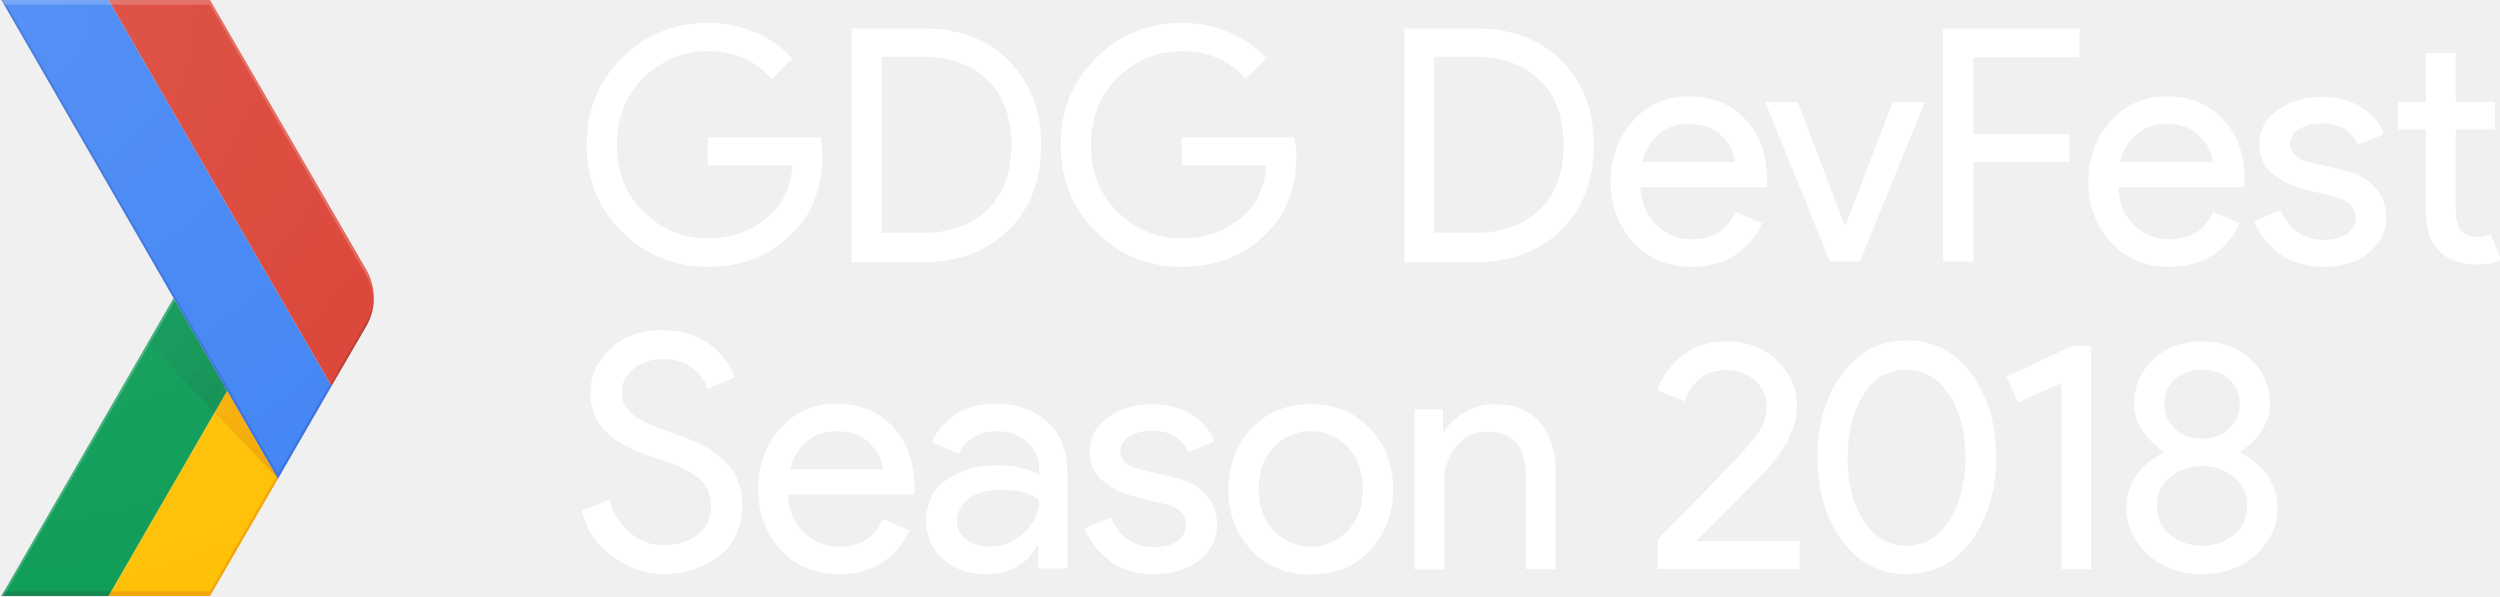
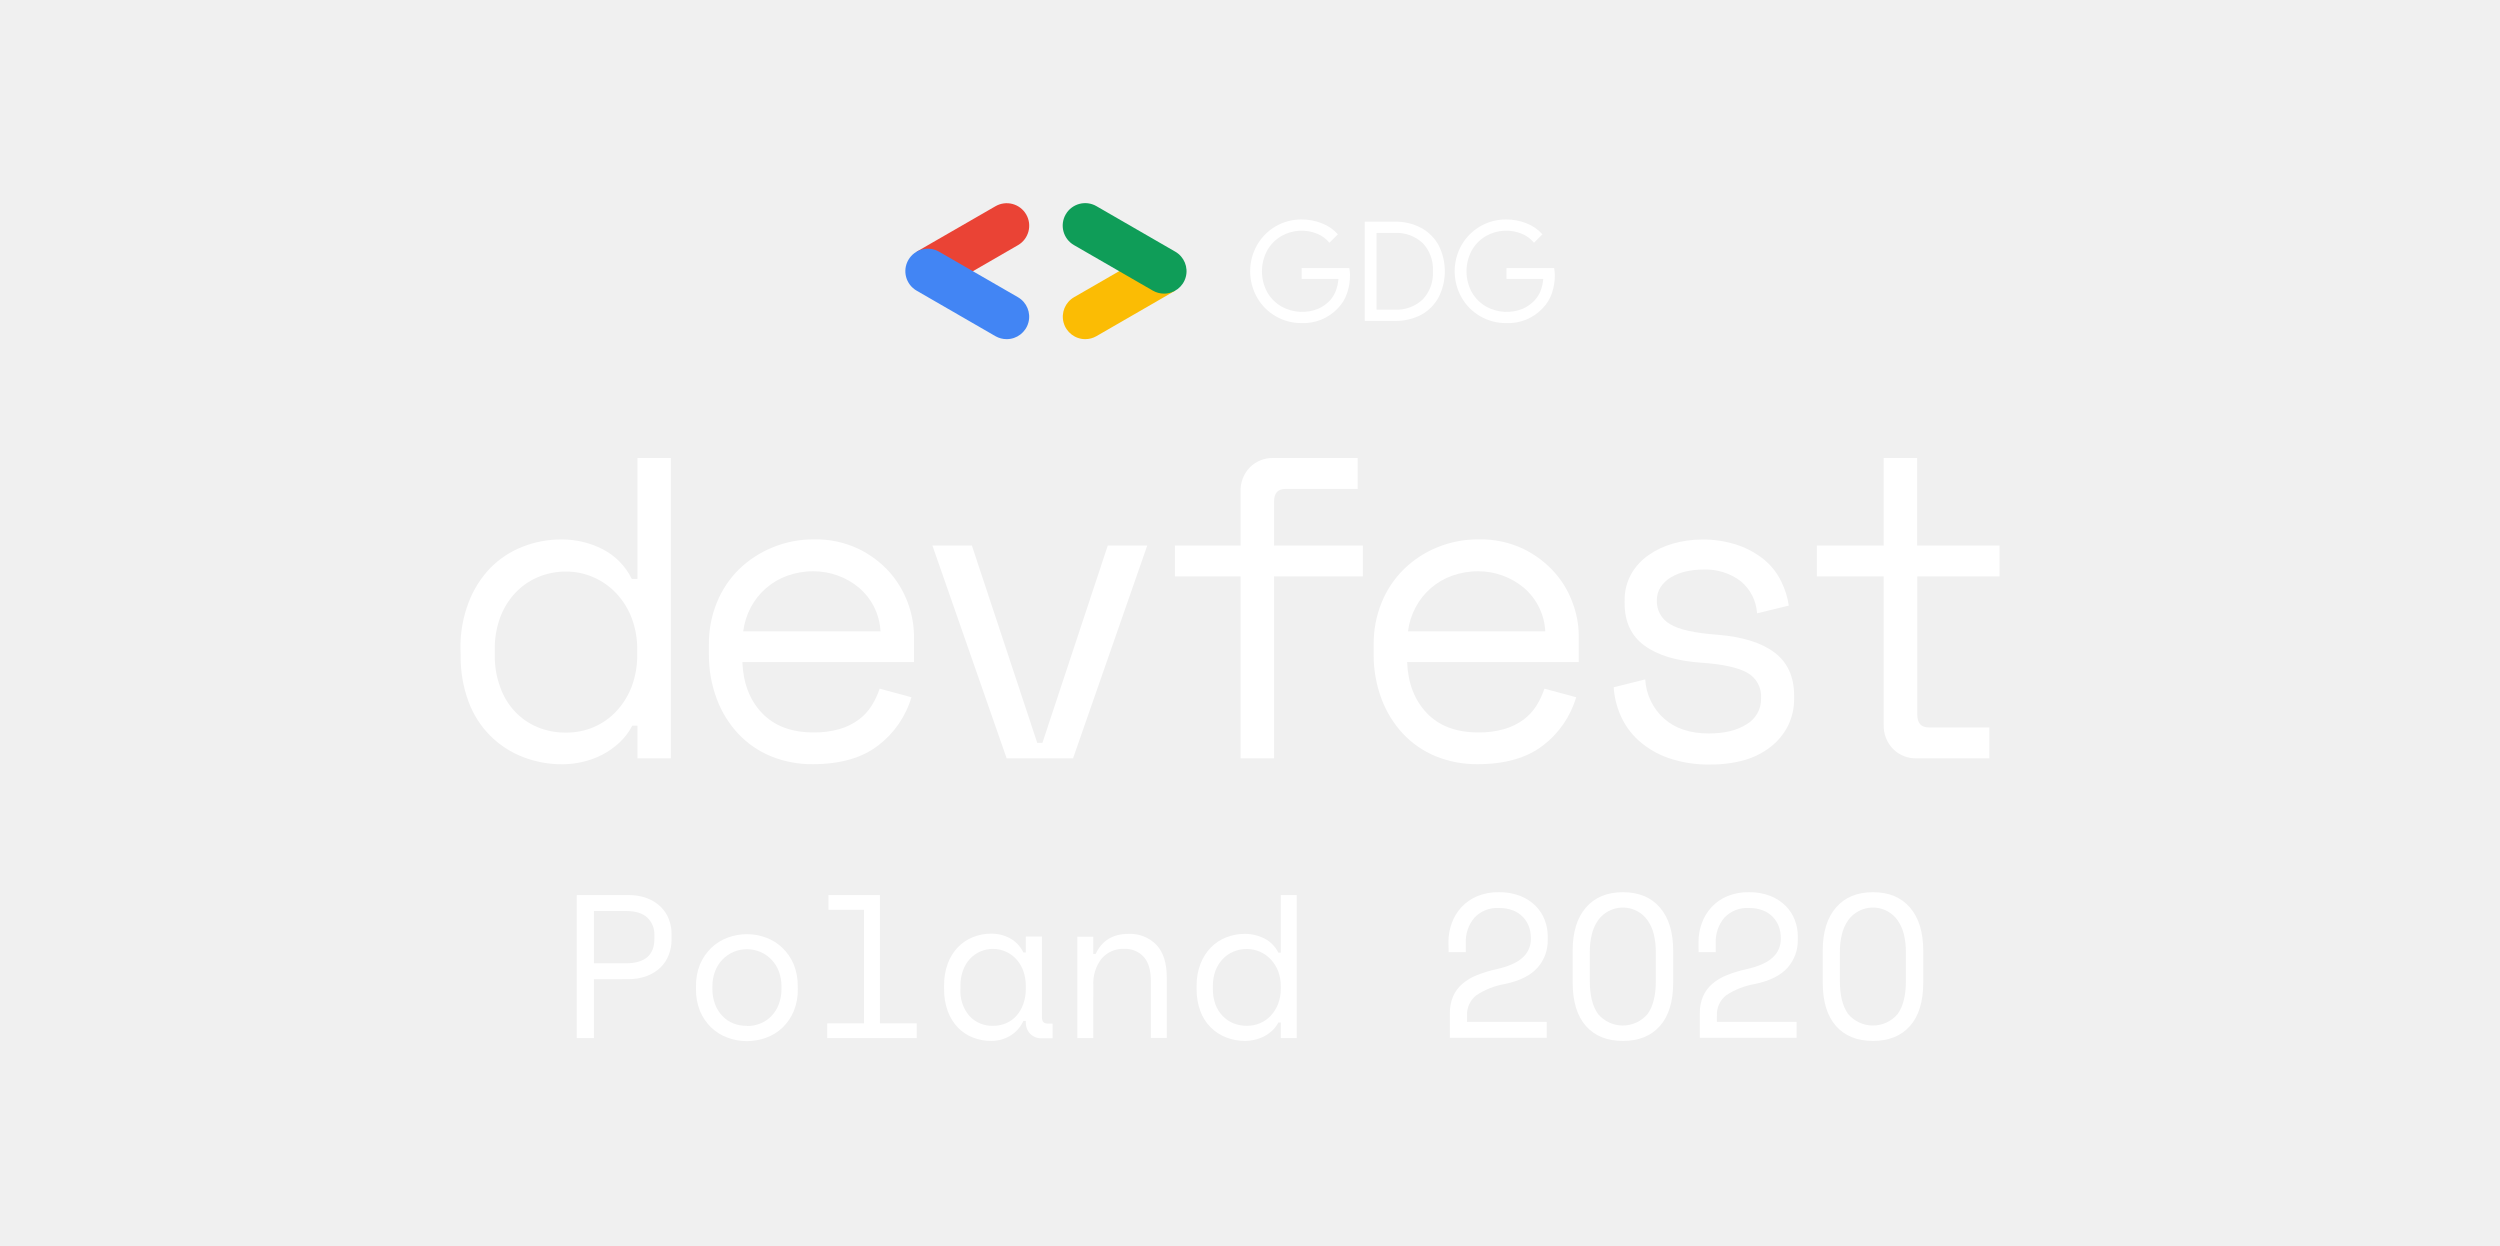
- <svg xmlns="http://www.w3.org/2000/svg" id="Layer_4" width="536.9" height="128">
-   <style>.st0{fill:none}.st5{opacity:.2;enable-background:new}.st13,.st5{fill:#fff}</style>
-   <g id="XMLID_2_">
-     <g id="XMLID_3_">
-       <g id="XMLID_4_">
-         <path id="XMLID_33_" d="M78.7 58L45.1 0H.3l37 64-37 64h44.8l33.5-58c2.2-3.7 2.2-8.3.1-12z" class="st0" />
-         <path id="XMLID_32_" fill="#ffc107" d="M59.4 102.3L48.8 83.9 23.3 128h21.8l14.6-25.2z" />
-         <path id="XMLID_31_" d="M78.7 58L45.1 0H.3l37 64-37 64h44.8l33.5-58c2.2-3.7 2.2-8.3.1-12z" class="st0" />
-         <path id="XMLID_30_" fill="#0f9d58" d="M37.3 64l11.5 19.9L23.3 128H.3z" />
-         <path id="XMLID_29_" d="M78.7 58L45.1 0H.3l37 64-37 64h44.8l33.5-58c2.2-3.7 2.2-8.3.1-12z" class="st0" />
-         <path id="XMLID_28_" fill="#bf360c" d="M45.1 127H23.8l-.5 1h21.8l14.6-25.2-.3-.5z" opacity=".2" />
-         <path id="XMLID_27_" d="M78.7 58L45.1 0H.3l37 64-37 64h44.8l33.5-58c2.2-3.7 2.2-8.3.1-12z" class="st0" />
-         <path id="XMLID_26_" fill="#263238" d="M.8 127l-.5 1h23l.5-1z" opacity=".2" />
-         <path id="XMLID_25_" d="M78.7 58L45.1 0H.3l37 64-37 64h44.8l33.5-58c2.2-3.7 2.2-8.3.1-12z" class="st0" />
-         <path id="XMLID_24_" d="M.3 128h.5l36.8-63.5-.3-.5z" class="st5" />
-         <path id="XMLID_23_" d="M78.7 58L45.1 0H.3l37 64-37 64h44.8l33.5-58c2.2-3.7 2.2-8.3.1-12z" class="st0" />
-         <radialGradient id="XMLID_34_" cx="59.537" cy="27.626" r="44.264" gradientTransform="matrix(1 0 0 -1 0 130)" gradientUnits="userSpaceOnUse">
-           <stop offset="0" stop-color="#bf360c" stop-opacity=".2" />
-           <stop offset="1" stop-color="#bf360c" stop-opacity=".02" />
-         </radialGradient>
-         <path id="XMLID_22_" fill="url(#XMLID_34_)" d="M59.7 102.8L48.8 83.9l-2.7 4.6z" />
-         <path id="XMLID_21_" d="M78.7 58L45.1 0H.3l37 64-37 64h44.8l33.5-58c2.2-3.7 2.2-8.3.1-12z" class="st0" />
-         <radialGradient id="XMLID_35_" cx="59.411" cy="27.346" r="44.623" gradientTransform="matrix(1 0 0 -1 0 130)" gradientUnits="userSpaceOnUse">
-           <stop offset="0" stop-color="#263238" stop-opacity=".2" />
-           <stop offset="1" stop-color="#263238" stop-opacity=".02" />
-         </radialGradient>
-         <path id="XMLID_20_" fill="url(#XMLID_35_)" d="M46.1 88.5l2.7-4.6L37.3 64l-5.5 9.5z" />
-         <path id="XMLID_19_" d="M78.7 58L45.1 0H.3l37 64-37 64h44.8l33.5-58c2.2-3.7 2.2-8.3.1-12z" class="st0" />
-         <g id="XMLID_16_">
-           <g id="XMLID_17_">
-             <path id="XMLID_18_" fill="#4285f4" d="M23.3 0H.3l59.4 102.8 11.5-19.9z" />
-           </g>
-         </g>
-         <path id="XMLID_15_" d="M78.7 58L45.1 0H.3l37 64-37 64h44.8l33.5-58c2.2-3.7 2.2-8.3.1-12z" class="st0" />
-         <path id="XMLID_14_" fill="#db4437" d="M78.7 70c2.1-3.7 2.1-8.3 0-12L45.1 0H23.3l47.9 82.9L78.7 70z" />
-         <path id="XMLID_13_" d="M78.7 58L45.1 0H.3l37 64-37 64h44.8l33.5-58c2.2-3.7 2.2-8.3.1-12z" class="st0" />
-         <path id="XMLID_12_" fill="#1a237e" d="M71.2 82.9l-.3-.5-11.2 19.4L.8 0H.3l59.4 102.8 11.5-19.9z" opacity=".2" />
-         <path id="XMLID_11_" d="M78.7 58L45.1 0H.3l37 64-37 64h44.8l33.5-58c2.2-3.7 2.2-8.3.1-12z" class="st0" />
-         <path id="XMLID_10_" d="M45.1 1l33.5 58c1 1.7 1.5 3.6 1.6 5.5.1-2.2-.4-4.5-1.6-6.5L45.1 0H.3l.6 1h44.2z" class="st5" />
-         <path id="XMLID_9_" d="M78.7 58L45.1 0H.3l37 64-37 64h44.8l33.5-58c2.2-3.7 2.2-8.3.1-12z" class="st0" />
-         <path id="XMLID_8_" fill="#3e2723" d="M71.2 82.9L78.7 70c1.2-2 1.7-4.3 1.6-6.5-.1 1.9-.6 3.8-1.6 5.5L71 82.4l.2.5z" opacity=".2" />
-         <path id="XMLID_6_" d="M78.7 58L45.1 0H.3l37 64-37 64h44.8l33.5-58c2.2-3.7 2.2-8.3.1-12z" class="st0" />
-         <radialGradient id="XMLID_36_" cx="-.74" cy="129" r="134.35" gradientTransform="matrix(1 0 0 -1 0 130)" gradientUnits="userSpaceOnUse">
-           <stop offset="0" stop-color="#fff" stop-opacity=".1" />
-           <stop offset="1" stop-color="#fff" stop-opacity="0" />
-         </radialGradient>
-         <path id="XMLID_5_" fill="url(#XMLID_36_)" d="M78.7 58L45.1 0H.3l37 64-37 64h44.8l33.5-58c2.2-3.7 2.2-8.3.1-12z" />
-       </g>
-     </g>
-   </g>
-   <g id="XMLID_1_">
-     <path d="M176.6 33.2c0 7-2.1 12.6-6.2 16.7-4.7 4.9-10.9 7.4-18.4 7.4-7.2 0-13.4-2.5-18.4-7.5-5.1-5-7.6-11.2-7.6-18.7s2.5-13.6 7.6-18.7c5.1-5 11.2-7.5 18.4-7.5 3.6 0 7 .7 10.3 2.1 3.3 1.4 5.9 3.3 7.8 5.6l-4.4 4.4c-3.3-4-7.9-6-13.7-6-5.3 0-9.8 1.9-13.7 5.6-3.8 3.7-5.8 8.5-5.8 14.5 0 5.9 1.9 10.7 5.8 14.5 3.9 3.7 8.4 5.6 13.7 5.6 5.6 0 10.3-1.9 14-5.6 2.4-2.4 3.8-5.8 4.2-10.1H152v-6h24.3c.1 1.2.3 2.5.3 3.7zM182.9 56.2V6.1h15.3c7.7 0 13.9 2.3 18.5 7 4.6 4.6 6.9 10.7 6.9 18.1s-2.3 13.5-6.9 18.1c-4.6 4.6-10.8 7-18.5 7h-15.3zm6.5-6.2h8.9c5.8 0 10.4-1.7 13.8-5 3.4-3.3 5.1-8 5.1-13.9s-1.7-10.6-5.1-13.9c-3.4-3.3-8-5-13.8-5h-8.9V50zM278.4 33.2c0 7-2.1 12.6-6.2 16.7-4.7 4.9-10.9 7.4-18.4 7.4-7.2 0-13.4-2.5-18.4-7.5-5.1-5-7.6-11.2-7.6-18.7s2.5-13.6 7.6-18.7c5.1-5 11.2-7.5 18.4-7.5 3.6 0 7 .7 10.3 2.1 3.3 1.4 5.9 3.3 7.8 5.6l-4.4 4.4c-3.3-4-7.9-6-13.7-6-5.3 0-9.8 1.9-13.7 5.6-3.8 3.7-5.8 8.5-5.8 14.5 0 5.9 1.9 10.7 5.8 14.5 3.9 3.7 8.4 5.6 13.7 5.6 5.6 0 10.3-1.9 14-5.6 2.4-2.4 3.8-5.8 4.2-10.1h-18.2v-6H278c.2 1.2.4 2.5.4 3.7zM301.6 56.2V6.1h15.3c7.7 0 13.9 2.3 18.5 7 4.6 4.6 6.9 10.7 6.9 18.1s-2.3 13.5-6.9 18.1c-4.6 4.6-10.8 7-18.5 7h-15.3zM308 50h8.9c5.8 0 10.4-1.7 13.8-5 3.4-3.3 5.1-8 5.1-13.9s-1.7-10.6-5.1-13.9c-3.4-3.3-8-5-13.8-5H308V50zM363.4 57.3c-5.2 0-9.4-1.7-12.6-5.2-3.2-3.5-4.9-7.8-4.9-13.1 0-5 1.6-9.3 4.7-12.9 3.1-3.6 7.2-5.4 12.1-5.4 5.1 0 9.2 1.7 12.2 5 3.1 3.3 4.6 7.7 4.6 13.3l-.1 1.2h-27.1c.2 3.5 1.3 6.2 3.5 8.2 2.1 2 4.6 3 7.5 3 4.6 0 7.7-2 9.4-5.9l5.7 2.4c-1.1 2.7-3 4.9-5.5 6.7-2.6 1.8-5.8 2.7-9.5 2.7zm9.2-22.4c-.1-2-1-3.8-2.7-5.6-1.7-1.8-4.1-2.7-7.4-2.7-2.4 0-4.4.7-6.2 2.2-1.8 1.5-3 3.5-3.6 6h19.9zM393 56.2l-13.9-34.3h7l10.1 26.6h.1l10.2-26.6h6.9l-14 34.3H393zM423.7 56.2h-6.4V6.1h29.3v6.2h-22.8v16.5h20.6v6h-20.6v21.4zM466 57.3c-5.2 0-9.4-1.7-12.6-5.2-3.2-3.5-4.9-7.8-4.9-13.1 0-5 1.6-9.3 4.7-12.9 3.2-3.6 7.2-5.4 12.1-5.4 5.1 0 9.2 1.7 12.2 5 3.1 3.3 4.6 7.7 4.6 13.3l-.1 1.2h-27.1c.2 3.5 1.3 6.2 3.5 8.2 2.1 2 4.6 3 7.5 3 4.6 0 7.7-2 9.4-5.9l5.7 2.4c-1.1 2.7-3 4.9-5.5 6.7-2.7 1.8-5.8 2.7-9.5 2.7zm9.2-22.4c-.1-2-1-3.8-2.7-5.6-1.7-1.8-4.1-2.7-7.4-2.7-2.4 0-4.4.7-6.2 2.2-1.8 1.5-3 3.5-3.6 6h19.9zM499.1 57.3c-3.8 0-7-.9-9.5-2.8s-4.3-4.2-5.5-7l5.7-2.4c1.8 4.3 4.9 6.4 9.3 6.4 2 0 3.7-.4 4.9-1.3 1.3-.9 1.9-2.1 1.9-3.5 0-2.2-1.6-3.8-4.7-4.5l-6.9-1.7c-2.2-.6-4.3-1.6-6.2-3.2-2-1.6-2.9-3.7-2.9-6.3 0-3 1.3-5.5 4-7.4 2.7-1.9 5.9-2.8 9.6-2.8 3 0 5.7.7 8.1 2.1 2.4 1.4 4.1 3.3 5.1 5.9l-5.6 2.3c-1.3-3-3.9-4.6-7.8-4.6-1.9 0-3.5.4-4.8 1.2-1.3.8-2 1.9-2 3.2 0 2 1.5 3.3 4.5 4l6.8 1.6c3.2.7 5.6 2 7.1 3.9 1.5 1.8 2.3 3.9 2.3 6.2 0 3.1-1.3 5.6-3.8 7.7-2.3 2-5.6 3-9.6 3zM532 56.8c-3.6 0-6.3-1-8.2-2.9-1.9-1.9-2.8-4.6-2.8-8.1v-18h-6v-5.9h6V11.4h6.4v10.5h8.4v5.9h-8.4v17.5c0 3.7 1.5 5.6 4.6 5.6 1.2 0 2.1-.2 2.9-.6l2.2 5.5c-1.3.7-3 1-5.1 1zM142.5 123.3c-3.6 0-7.2-1.2-10.7-3.6-3.5-2.4-5.8-5.7-6.8-10l5.9-2.4c.7 2.8 2.1 5.1 4.3 7 2.2 1.9 4.6 2.8 7.3 2.8 2.8 0 5.2-.7 7.2-2.2 2-1.5 3-3.5 3-6 0-2.8-1-5-3-6.5s-5.1-2.9-9.4-4.2c-4.4-1.4-7.8-3.2-10.1-5.4s-3.4-5.1-3.4-8.5c0-3.6 1.4-6.7 4.3-9.4 2.8-2.7 6.6-4 11.1-4 4.2 0 7.7 1.1 10.4 3.2s4.4 4.4 5.2 7l-5.9 2.4c-.4-1.6-1.5-3.1-3.1-4.4-1.7-1.4-3.8-2-6.4-2-2.5 0-4.6.7-6.3 2.1-1.8 1.4-2.6 3.1-2.6 5.1 0 1.9.8 3.4 2.4 4.7 1.6 1.3 4 2.4 7.1 3.5 2.5.8 4.5 1.6 6.2 2.3 1.7.7 3.3 1.7 5 3 1.7 1.2 3 2.8 3.9 4.6.9 1.8 1.3 4 1.3 6.4 0 2.4-.5 4.6-1.5 6.5-1 1.9-2.3 3.4-4 4.5-1.7 1.1-3.4 2-5.4 2.6-2.1.6-4 .9-6 .9zM180.3 123.3c-5.2 0-9.4-1.7-12.6-5.2-3.2-3.5-4.9-7.8-4.9-13.1 0-5 1.6-9.3 4.7-12.9 3.1-3.6 7.2-5.4 12.1-5.4 5.1 0 9.2 1.7 12.2 5 3.1 3.3 4.6 7.7 4.6 13.3l-.1 1.2h-27.1c.2 3.5 1.3 6.2 3.5 8.2 2.1 2 4.6 3 7.5 3 4.6 0 7.7-2 9.4-5.9l5.7 2.4c-1.1 2.7-3 4.9-5.5 6.7-2.6 1.8-5.7 2.7-9.5 2.7zm9.3-22.4c-.1-2-1-3.8-2.7-5.6-1.7-1.8-4.1-2.7-7.4-2.7-2.4 0-4.4.7-6.2 2.2-1.8 1.5-3 3.5-3.6 6h19.9zM211.7 123.3c-3.6 0-6.7-1.1-9.1-3.1-2.4-2.1-3.7-4.9-3.7-8.3 0-3.7 1.4-6.7 4.3-8.8 2.9-2.1 6.5-3.2 10.7-3.2 3.8 0 6.9.7 9.3 2.1v-1c0-2.5-.9-4.5-2.6-6.1-1.7-1.5-3.9-2.3-6.4-2.3-1.9 0-3.6.4-5.1 1.3-1.5.9-2.6 2.1-3.1 3.6l-5.9-2.5c.8-2.1 2.4-4 4.7-5.7 2.3-1.8 5.4-2.6 9.2-2.6 4.4 0 8 1.3 10.9 3.9 2.9 2.6 4.3 6.2 4.3 10.8v20.7H223v-4.8h-.3c-2.3 4.1-6.1 6-11 6zm1-5.9c2.7 0 5.1-1 7.2-3 2.2-2 3.3-4.3 3.3-7-1.8-1.5-4.5-2.2-8.2-2.2-3.1 0-5.5.7-7.1 2-1.6 1.4-2.4 2.9-2.4 4.8 0 1.7.7 3 2.2 4 1.5.9 3.1 1.4 5 1.4zM247.9 123.3c-3.8 0-7-.9-9.5-2.8s-4.3-4.2-5.5-7l5.7-2.4c1.8 4.3 4.9 6.4 9.3 6.4 2 0 3.7-.4 4.9-1.3 1.3-.9 1.9-2.1 1.9-3.5 0-2.2-1.6-3.8-4.7-4.5l-6.9-1.7c-2.2-.6-4.3-1.6-6.2-3.2-2-1.6-2.9-3.7-2.9-6.3 0-3 1.3-5.5 4-7.4 2.7-1.9 5.9-2.8 9.6-2.8 3 0 5.7.7 8.1 2.1 2.4 1.4 4.1 3.3 5.1 5.9l-5.6 2.3c-1.3-3-3.9-4.6-7.8-4.6-1.9 0-3.5.4-4.8 1.2-1.3.8-2 1.9-2 3.2 0 2 1.5 3.3 4.6 4l6.8 1.6c3.2.7 5.6 2 7.1 3.9 1.5 1.8 2.3 3.9 2.3 6.2 0 3.1-1.3 5.6-3.8 7.7-2.5 2-5.7 3-9.7 3zM268.8 92c3.3-3.5 7.5-5.2 12.7-5.2 5.1 0 9.4 1.7 12.7 5.2 3.3 3.5 5 7.8 5 13.1 0 5.2-1.7 9.6-5 13.1s-7.5 5.2-12.7 5.2c-5.1 0-9.4-1.7-12.7-5.2-3.3-3.5-5-7.8-5-13.1.1-5.3 1.7-9.6 5-13.1zm4.8 22c2.2 2.3 4.8 3.4 7.9 3.4 3 0 5.7-1.1 7.9-3.4s3.3-5.3 3.3-9-1.1-6.7-3.3-9c-2.2-2.3-4.8-3.4-7.9-3.4-3 0-5.7 1.1-7.9 3.4s-3.3 5.3-3.3 9c0 3.8 1.1 6.8 3.3 9zM309.9 87.9v4.8h.3c.9-1.6 2.4-3 4.4-4.2 2-1.1 4.2-1.7 6.4-1.7 4.2 0 7.5 1.3 9.7 3.9 2.2 2.6 3.4 6.1 3.4 10.5v21h-6.4v-20c0-6.3-2.8-9.5-8.5-9.5-2.7 0-4.8 1.1-6.5 3.2-1.7 2.1-2.5 4.6-2.5 7.4v19h-6.4V87.9h6.1zM386.5 122.2H356v-6.4c9.1-9.2 15-15.2 17.6-18 2.3-2.6 3.8-4.5 4.6-5.8.8-1.3 1.2-3 1.2-4.9 0-2-.8-3.8-2.4-5.3-1.6-1.5-3.7-2.3-6.4-2.3-2.4 0-4.4.7-5.9 2.1-1.5 1.4-2.4 3-2.9 4.6l-5.9-2.4c.8-2.5 2.5-4.9 5-7.1 2.5-2.2 5.8-3.4 9.8-3.4 4.4 0 8.1 1.4 10.9 4.1 2.8 2.7 4.3 5.9 4.3 9.7 0 4.7-2.5 9.7-7.6 15l-14 14.1h22.2v6zM423.4 116.1c-3.5 4.8-8.2 7.2-13.9 7.2-5.7 0-10.4-2.4-13.9-7.2-3.5-4.8-5.3-10.8-5.3-17.9 0-7.1 1.8-13.1 5.3-17.9 3.5-4.8 8.2-7.2 13.9-7.2 5.7 0 10.4 2.4 13.9 7.2 3.5 4.8 5.3 10.7 5.3 17.9 0 7.2-1.8 13.1-5.3 17.9zm-14 1.1c3.8 0 6.9-1.8 9.2-5.4 2.3-3.6 3.5-8.1 3.5-13.5 0-5.5-1.2-10-3.5-13.5-2.3-3.6-5.4-5.4-9.2-5.4-3.9 0-7 1.8-9.2 5.4-2.3 3.6-3.4 8.1-3.4 13.5s1.1 9.9 3.4 13.5c2.3 3.6 5.4 5.4 9.2 5.4zM449.1 122.2h-6.4V82.3l-9.3 4.1-2.5-5.5 14.1-6.6h4.1v47.9zM484.4 119.2c-3.1 2.8-7 4.1-11.5 4.1-4.6 0-8.4-1.4-11.5-4.1-3.1-2.8-4.7-6.2-4.7-10.2 0-2.7.7-5 2.2-7 1.4-2 3.3-3.6 5.7-4.8v-.3c-1.8-1.2-3.3-2.6-4.5-4.4-1.2-1.8-1.8-3.7-1.8-5.6 0-3.9 1.4-7.1 4.1-9.7 2.8-2.6 6.3-3.9 10.5-3.9s7.7 1.3 10.5 3.9c2.8 2.6 4.1 5.8 4.1 9.7 0 2-.6 3.8-1.8 5.6-1.2 1.8-2.7 3.3-4.5 4.4v.3c2.3 1.2 4.2 2.8 5.7 4.8 1.4 2 2.2 4.4 2.2 7 0 4-1.6 7.4-4.7 10.2zm-18.4-4.4c1.9 1.6 4.2 2.4 6.9 2.4s5-.8 6.9-2.4c1.9-1.6 2.8-3.6 2.8-6.2 0-2.5-.9-4.5-2.8-6.1-1.9-1.6-4.2-2.4-6.9-2.4s-5 .8-6.9 2.4c-1.9 1.6-2.8 3.6-2.8 6.1 0 2.5.9 4.6 2.8 6.2zm1.1-22.7c1.5 1.4 3.4 2.1 5.8 2.1 2.3 0 4.3-.7 5.8-2.1 1.5-1.4 2.3-3.2 2.3-5.4s-.8-4-2.3-5.3c-1.5-1.3-3.4-2-5.8-2-2.3 0-4.3.7-5.8 2s-2.3 3.1-2.3 5.3c0 2.2.8 4 2.3 5.4z" class="st13" />
-   </g>
+ <svg xmlns="http://www.w3.org/2000/svg" id="Layer_1" data-name="Layer 1" viewBox="0 0 611.83 304.83">
+   <defs>
+     <style>.cls-1{fill:#fff;}.cls-2{fill:#ea4335;}.cls-3{fill:#4285f4;}.cls-4{fill:#fbbc04;}.cls-5{fill:#0f9d58;}</style>
+   </defs>
+   <path class="cls-1" d="M112.69,158.71a30.21,30.21,0,0,1,2-11.29A25,25,0,0,1,120,139a22.64,22.64,0,0,1,7.88-5.19,25.69,25.69,0,0,1,9.55-1.79,22,22,0,0,1,10,2.36,16.18,16.18,0,0,1,7.19,7.3H156V112.09h8.19v73.5H156v-8h-1.26a15.29,15.29,0,0,1-3.2,4.2,19.18,19.18,0,0,1-4.2,2.94,20.37,20.37,0,0,1-4.78,1.73,21.34,21.34,0,0,1-4.83.58,26.26,26.26,0,0,1-9.76-1.78,23,23,0,0,1-13.29-13.5,31.29,31.29,0,0,1-1.94-11.39Zm9.77,9.56a16.58,16.58,0,0,0,3.62,5.93,16.24,16.24,0,0,0,5.51,3.78,17.75,17.75,0,0,0,6.93,1.31,17,17,0,0,0,6.83-1.36,16.5,16.5,0,0,0,5.51-3.89,18.55,18.55,0,0,0,3.73-6,21.64,21.64,0,0,0,1.36-7.82v-1.26a21.4,21.4,0,0,0-1.36-7.72,18.61,18.61,0,0,0-3.73-6,16.9,16.9,0,0,0-5.57-3.94,16.44,16.44,0,0,0-6.77-1.42,17.39,17.39,0,0,0-6.88,1.37,16.27,16.27,0,0,0-5.56,3.88,18,18,0,0,0-3.68,6,21.57,21.57,0,0,0-1.31,7.66v1.68A21.38,21.38,0,0,0,122.46,168.27Z" />
+   <path class="cls-1" d="M173.49,160.18v-2.52a26.4,26.4,0,0,1,1.94-10.18,24.17,24.17,0,0,1,5.41-8.14A25.52,25.52,0,0,1,189,134,26.28,26.28,0,0,1,199.11,132a24.32,24.32,0,0,1,11.07,2.36,24.78,24.78,0,0,1,7.67,5.83,24.13,24.13,0,0,1,5.83,15.12v6.72h-42c.21,5.18,1.81,9.35,4.83,12.5s7.2,4.72,12.6,4.72a21.87,21.87,0,0,0,6.4-.84,14.89,14.89,0,0,0,4.67-2.31,12.4,12.4,0,0,0,3.15-3.41,19.93,19.93,0,0,0,1.95-4.15l7.77,2.1a23,23,0,0,1-8.14,11.81q-5.94,4.57-16,4.57a26.46,26.46,0,0,1-10.24-1.94,22.9,22.9,0,0,1-8-5.51,25.48,25.48,0,0,1-5.25-8.51A30.31,30.31,0,0,1,173.49,160.18Zm8.4-5.67h33.6a15.35,15.35,0,0,0-1.63-6.09,14.92,14.92,0,0,0-3.68-4.62,17,17,0,0,0-5.14-2.94,17.24,17.24,0,0,0-5.93-1.05,18.64,18.64,0,0,0-6.46,1.1,16.37,16.37,0,0,0-8.93,7.77A17.14,17.14,0,0,0,181.89,154.51Z" />
+   <path class="cls-1" d="M237.85,133.51l16,48.3h1.26l16-48.3h9.66l-18.16,52.08H246.36l-18.17-52.08Z" />
+   <path class="cls-1" d="M303.61,133.51V120.28a8.08,8.08,0,0,1,2.25-5.88,7.8,7.8,0,0,1,5.83-2.31h20.58v7.56H314.63c-1.89,0-2.83,1-2.83,3.15v10.71h21.73v7.56H311.8v44.52h-8.19V141.07H287.54v-7.56Z" />
+   <path class="cls-1" d="M336.18,160.18v-2.52a26.59,26.59,0,0,1,1.94-10.18,24.32,24.32,0,0,1,5.41-8.14,25.45,25.45,0,0,1,8.14-5.36A26.19,26.19,0,0,1,361.8,132a24.37,24.37,0,0,1,11.08,2.36,24.74,24.74,0,0,1,7.66,5.83,22.86,22.86,0,0,1,4.41,7.56,23.12,23.12,0,0,1,1.42,7.56v6.72h-42q.31,7.77,4.83,12.5t12.6,4.72a21.83,21.83,0,0,0,6.4-.84,15.05,15.05,0,0,0,4.68-2.31,12.71,12.71,0,0,0,3.15-3.41,19.89,19.89,0,0,0,1.94-4.15l7.77,2.1a22.94,22.94,0,0,1-8.14,11.81q-5.93,4.57-16,4.57a26.53,26.53,0,0,1-10.24-1.94,23,23,0,0,1-8-5.51,25.64,25.64,0,0,1-5.25-8.51A30.31,30.31,0,0,1,336.18,160.18Zm8.4-5.67h33.6a15,15,0,0,0-5.3-10.71,17,17,0,0,0-5.15-2.94,17.2,17.2,0,0,0-5.93-1.05,18.69,18.69,0,0,0-6.46,1.1,16.3,16.3,0,0,0-8.92,7.77A17.15,17.15,0,0,0,344.58,154.51Z" />
+   <path class="cls-1" d="M402.64,166.27a13.94,13.94,0,0,0,4.62,9.61q4.1,3.62,10.92,3.62,5.77,0,9.29-2.26a7.12,7.12,0,0,0,3.52-6.35,6.6,6.6,0,0,0-3.46-6.3q-3.46-1.89-11.24-2.41-9-.63-13.86-4.2t-4.83-10.4V147a12.91,12.91,0,0,1,1.58-6.46,14.25,14.25,0,0,1,4.25-4.67,19.4,19.4,0,0,1,6-2.83,25.77,25.77,0,0,1,7-1,26.18,26.18,0,0,1,9,1.42,20.8,20.8,0,0,1,6.51,3.67,16,16,0,0,1,4,5.2,19.9,19.9,0,0,1,1.84,5.88l-7.77,1.89a11.13,11.13,0,0,0-4-7.87,14.21,14.21,0,0,0-9.19-2.84,19.09,19.09,0,0,0-4.25.47,12.49,12.49,0,0,0-3.62,1.42,7.83,7.83,0,0,0-2.52,2.36,5.85,5.85,0,0,0-.95,3.31,6.42,6.42,0,0,0,3.2,5.78q3.21,2,11.71,2.62,9.13.74,13.91,4.36t4.78,10.55v.63a14.76,14.76,0,0,1-1.52,6.77,15.21,15.21,0,0,1-4.2,5.1A19.05,19.05,0,0,1,427,186a30.33,30.33,0,0,1-8.35,1.1,29.83,29.83,0,0,1-10.45-1.63,21.61,21.61,0,0,1-7.24-4.3,18,18,0,0,1-4.36-6.09,20.4,20.4,0,0,1-1.68-6.88Z" />
+   <path class="cls-1" d="M444.65,133.51H461V112.09h8.19v21.42h20.16v7.56H469.22v33.81c0,2.1.94,3.15,2.83,3.15h14.81v7.56H469.11a7.8,7.8,0,0,1-5.83-2.31A8.08,8.08,0,0,1,461,177.4V141.07H444.65Z" />
+   <path class="cls-1" d="M145.35,239.65v14.4h-4.2v-35h12.5a12.9,12.9,0,0,1,4.7.77,9.64,9.64,0,0,1,3.32,2.08,8.4,8.4,0,0,1,2,3,9.88,9.88,0,0,1,.68,3.63v1.5a10.1,10.1,0,0,1-.68,3.65,8.6,8.6,0,0,1-2,3.07,9.86,9.86,0,0,1-3.35,2.1,12.73,12.73,0,0,1-4.65.78Zm0-3.9h7.8q7,0,7-6v-.9a5.61,5.61,0,0,0-1.73-4.28c-1.15-1.08-2.9-1.62-5.27-1.62h-7.8Z" />
+   <path class="cls-1" d="M195.25,242a13.58,13.58,0,0,1-1,5.47,12,12,0,0,1-2.72,4,11.44,11.44,0,0,1-4,2.48,13.61,13.61,0,0,1-9.47,0,11.5,11.5,0,0,1-4-2.48,12.12,12.12,0,0,1-2.73-4,13.76,13.76,0,0,1-1-5.47v-.6a13.66,13.66,0,0,1,1-5.43,12.27,12.27,0,0,1,2.75-4,11.56,11.56,0,0,1,4-2.5,13.42,13.42,0,0,1,9.4,0,11.52,11.52,0,0,1,4,2.5,12.12,12.12,0,0,1,2.75,4,13.49,13.49,0,0,1,1,5.43Zm-12.45,9.1a8.57,8.57,0,0,0,3.32-.63,7.64,7.64,0,0,0,2.68-1.82,8.48,8.48,0,0,0,1.8-2.88,10.42,10.42,0,0,0,.65-3.77v-.6a10.16,10.16,0,0,0-.65-3.68,8.35,8.35,0,0,0-4.5-4.75,8.46,8.46,0,0,0-6.6,0,8.35,8.35,0,0,0-4.5,4.75,10.16,10.16,0,0,0-.65,3.68v.6a10.42,10.42,0,0,0,.65,3.77,8.48,8.48,0,0,0,1.8,2.88,7.69,7.69,0,0,0,2.67,1.82A8.66,8.66,0,0,0,182.8,251.05Z" />
+   <path class="cls-1" d="M202.45,250.45h9v-27.8h-8.7v-3.6h12.6v31.4h9v3.6h-21.9Z" />
+   <path class="cls-1" d="M251.05,249.85h-.6a8.16,8.16,0,0,1-3.33,3.7,9,9,0,0,1-4.47,1.2,12.31,12.31,0,0,1-4.55-.83,10.38,10.38,0,0,1-3.68-2.45,11.58,11.58,0,0,1-2.47-4,15.22,15.22,0,0,1-.9-5.45v-.8a15,15,0,0,1,.9-5.4,11.53,11.53,0,0,1,2.47-4,10.56,10.56,0,0,1,3.68-2.47,11.67,11.67,0,0,1,4.45-.85,9.51,9.51,0,0,1,4.62,1.12,7.87,7.87,0,0,1,3.28,3.48h.6v-3.9H255V249q0,1.5,1.35,1.5h1.25v3.6H254.9a3.73,3.73,0,0,1-2.78-1.1,3.88,3.88,0,0,1-1.07-2.8Zm-8,1.2a8,8,0,0,0,3.22-.65,7.18,7.18,0,0,0,2.53-1.85,8.83,8.83,0,0,0,1.65-2.88,11,11,0,0,0,.6-3.72v-.6a10.84,10.84,0,0,0-.6-3.68,8.5,8.5,0,0,0-1.68-2.87,7.73,7.73,0,0,0-11.45-.08,8.45,8.45,0,0,0-1.67,2.85,10.84,10.84,0,0,0-.6,3.68v.8a9.31,9.31,0,0,0,2.22,6.62A7.55,7.55,0,0,0,243.05,251.05Z" />
+   <path class="cls-1" d="M267.55,254.05h-3.9v-24.8h3.9v4.2h.6q2.3-4.9,8-4.9a9,9,0,0,1,6.85,2.67c1.7,1.79,2.55,4.46,2.55,8v14.8h-3.9v-14c0-2.6-.59-4.55-1.75-5.85a6.07,6.07,0,0,0-4.75-1.95,6.86,6.86,0,0,0-5.58,2.42,9.8,9.8,0,0,0-2,6.48Z" />
+   <path class="cls-1" d="M313.45,250.25h-.6a7.34,7.34,0,0,1-1.53,2,9.12,9.12,0,0,1-2,1.4,9.75,9.75,0,0,1-2.27.82,10.54,10.54,0,0,1-2.3.28,12.64,12.64,0,0,1-4.65-.85,10.92,10.92,0,0,1-6.33-6.43,15,15,0,0,1-.92-5.42v-.8a14.25,14.25,0,0,1,.95-5.38,11.83,11.83,0,0,1,2.55-4,10.57,10.57,0,0,1,3.75-2.47,12.18,12.18,0,0,1,4.55-.85,10.4,10.4,0,0,1,4.77,1.12,7.66,7.66,0,0,1,3.43,3.48h.6v-14.1h3.9v35h-3.9Zm-8.3.8a8.17,8.17,0,0,0,3.25-.65,7.91,7.91,0,0,0,2.62-1.85,8.92,8.92,0,0,0,1.78-2.88,10.3,10.3,0,0,0,.65-3.72v-.6a10.16,10.16,0,0,0-.65-3.68A8.87,8.87,0,0,0,311,234.8a8,8,0,0,0-2.65-1.88,7.84,7.84,0,0,0-3.22-.67,8.17,8.17,0,0,0-3.28.65,7.78,7.78,0,0,0-2.65,1.85,8.59,8.59,0,0,0-1.75,2.85,10.35,10.35,0,0,0-.62,3.65v.8a10.68,10.68,0,0,0,.62,3.75,8.26,8.26,0,0,0,1.75,2.82,7.67,7.67,0,0,0,2.63,1.8A8.44,8.44,0,0,0,305.15,251.05Z" />
+   <path class="cls-1" d="M354.48,230.55a13.41,13.41,0,0,1,.8-4.6,11.56,11.56,0,0,1,2.35-3.9,11,11,0,0,1,3.85-2.7,13.12,13.12,0,0,1,5.3-1,14,14,0,0,1,5.3.92,11.25,11.25,0,0,1,3.75,2.45,9.81,9.81,0,0,1,2.22,3.45,10.94,10.94,0,0,1,.73,3.93v.9a9.92,9.92,0,0,1-2.5,6.82q-2.5,2.84-8,4a18.22,18.22,0,0,0-7,2.77,6,6,0,0,0-2.25,5v1.5h19.5v3.9h-23.7v-6a10.19,10.19,0,0,1,.8-4.18,8.74,8.74,0,0,1,2.27-3.05,12.66,12.66,0,0,1,3.58-2.12,30.37,30.37,0,0,1,4.75-1.45q4.45-1,6.42-2.85a6,6,0,0,0,2-4.55v-.3a8,8,0,0,0-.45-2.65,6.69,6.69,0,0,0-3.83-4,9.08,9.08,0,0,0-3.52-.62,7.64,7.64,0,0,0-6,2.35,9,9,0,0,0-2.12,6.25v2.2h-4.2Z" />
+   <path class="cls-1" d="M388.13,222.1q3.25-3.75,9.05-3.75t9.05,3.75q3.25,3.75,3.25,10.55v7.8q0,7-3.25,10.65t-9.05,3.65q-5.81,0-9.05-3.65t-3.25-10.65v-7.8Q384.88,225.84,388.13,222.1Zm.95,10.85v7.2q0,5.15,2,8a7.94,7.94,0,0,0,12.15,0q2-2.82,2-8V233a18.05,18.05,0,0,0-.5-4.38,9.81,9.81,0,0,0-1.53-3.4A7.16,7.16,0,0,0,400.7,223a7.47,7.47,0,0,0-9.6,2.22,10,10,0,0,0-1.52,3.4A18.05,18.05,0,0,0,389.08,233Z" />
+   <path class="cls-1" d="M415.68,230.55a13.41,13.41,0,0,1,.8-4.6,11.56,11.56,0,0,1,2.35-3.9,10.87,10.87,0,0,1,3.85-2.7,13.12,13.12,0,0,1,5.3-1,14,14,0,0,1,5.3.92,11.25,11.25,0,0,1,3.75,2.45,9.81,9.81,0,0,1,2.22,3.45,10.94,10.94,0,0,1,.73,3.93v.9a10,10,0,0,1-2.5,6.82q-2.5,2.84-8,4a18.22,18.22,0,0,0-7.05,2.77,6,6,0,0,0-2.25,5v1.5h19.5v3.9H416v-6a10.19,10.19,0,0,1,.8-4.18,8.74,8.74,0,0,1,2.27-3.05,12.66,12.66,0,0,1,3.58-2.12,30.37,30.37,0,0,1,4.75-1.45c3-.67,5.11-1.62,6.42-2.85a6,6,0,0,0,2-4.55v-.3a8,8,0,0,0-.45-2.65,6.69,6.69,0,0,0-3.83-4,9.12,9.12,0,0,0-3.52-.62,7.64,7.64,0,0,0-6,2.35,9,9,0,0,0-2.12,6.25v2.2h-4.2Z" />
+   <path class="cls-1" d="M449.33,222.1q3.24-3.75,9.05-3.75t9.05,3.75q3.24,3.75,3.25,10.55v7.8q0,7-3.25,10.65t-9.05,3.65q-5.81,0-9.05-3.65t-3.25-10.65v-7.8Q446.08,225.84,449.33,222.1Zm.95,10.85v7.2q0,5.15,2,8a7.94,7.94,0,0,0,12.15,0q2-2.82,2-8V233a18.05,18.05,0,0,0-.5-4.38,10,10,0,0,0-1.53-3.4A7.16,7.16,0,0,0,461.9,223a7.47,7.47,0,0,0-9.6,2.22,10,10,0,0,0-1.52,3.4A17.57,17.57,0,0,0,450.28,233Z" />
+   <path class="cls-2" d="M238,66.43,249.13,60a5.5,5.5,0,0,0-5.5-9.53L224.32,61.6Z" />
+   <path class="cls-3" d="M246.38,83a5.5,5.5,0,0,0,2.75-10.26L229.82,61.6a5.5,5.5,0,0,0-5.5,9.53l19.31,11.15A5.48,5.48,0,0,0,246.38,83Z" />
+   <path class="cls-4" d="M265.59,83a5.44,5.44,0,0,0,2.74-.73l19.31-11.15L274.18,66.2l-11.35,6.55A5.5,5.5,0,0,0,265.59,83Z" />
+   <path class="cls-5" d="M284.89,71.86a5.5,5.5,0,0,0,2.75-10.26L268.33,50.45a5.5,5.5,0,0,0-5.5,9.53l19.31,11.15A5.5,5.5,0,0,0,284.89,71.86Z" />
+   <path class="cls-1" d="M312.23,77.41a12.25,12.25,0,0,1-4.57-4.58,13,13,0,0,1,0-12.88,12.42,12.42,0,0,1,10.88-6.24,13.22,13.22,0,0,1,5,.95,10,10,0,0,1,3.88,2.68l-2.07,2.07a7.49,7.49,0,0,0-2.95-2.19,10,10,0,0,0-8.66.47,9.41,9.41,0,0,0-3.56,3.5,10.78,10.78,0,0,0,0,10.41,9.41,9.41,0,0,0,3.57,3.49,10.43,10.43,0,0,0,8.87.47,9,9,0,0,0,2.83-2,7.48,7.48,0,0,0,1.43-2.29,10.17,10.17,0,0,0,.68-3h-9V65.61h11.66a9.41,9.41,0,0,1,.17,1.76,13.41,13.41,0,0,1-.71,4.36,9.59,9.59,0,0,1-2.27,3.72,11.56,11.56,0,0,1-8.92,3.62A12.4,12.4,0,0,1,312.23,77.41Z" />
+   <path class="cls-1" d="M334,54.25h7.32a13.23,13.23,0,0,1,6.52,1.54,10.69,10.69,0,0,1,4.27,4.29,14.11,14.11,0,0,1,0,12.62A10.69,10.69,0,0,1,347.88,77a13.23,13.23,0,0,1-6.52,1.54H334Zm7.32,21.54a9.37,9.37,0,0,0,6.84-2.48,9.26,9.26,0,0,0,2.52-6.92,9.26,9.26,0,0,0-2.52-6.92A9.37,9.37,0,0,0,341.36,57h-4.47V75.79Z" />
+   <path class="cls-1" d="M362.29,77.41a12.28,12.28,0,0,1-4.58-4.58,13,13,0,0,1,0-12.88,12.45,12.45,0,0,1,10.89-6.24,13.2,13.2,0,0,1,5,.95,10,10,0,0,1,3.88,2.68l-2.06,2.07a7.57,7.57,0,0,0-2.95-2.19,10,10,0,0,0-8.67.47,9.41,9.41,0,0,0-3.56,3.5,10.78,10.78,0,0,0,0,10.41,9.44,9.44,0,0,0,3.58,3.49,10.43,10.43,0,0,0,8.87.47,9.15,9.15,0,0,0,2.83-2A7.45,7.45,0,0,0,377,71.26a10.17,10.17,0,0,0,.68-3h-9V65.61h11.67a10.34,10.34,0,0,1,.17,1.76,13.69,13.69,0,0,1-.71,4.36,9.73,9.73,0,0,1-2.28,3.72,11.54,11.54,0,0,1-8.91,3.62A12.37,12.37,0,0,1,362.29,77.41Z" />
</svg>
